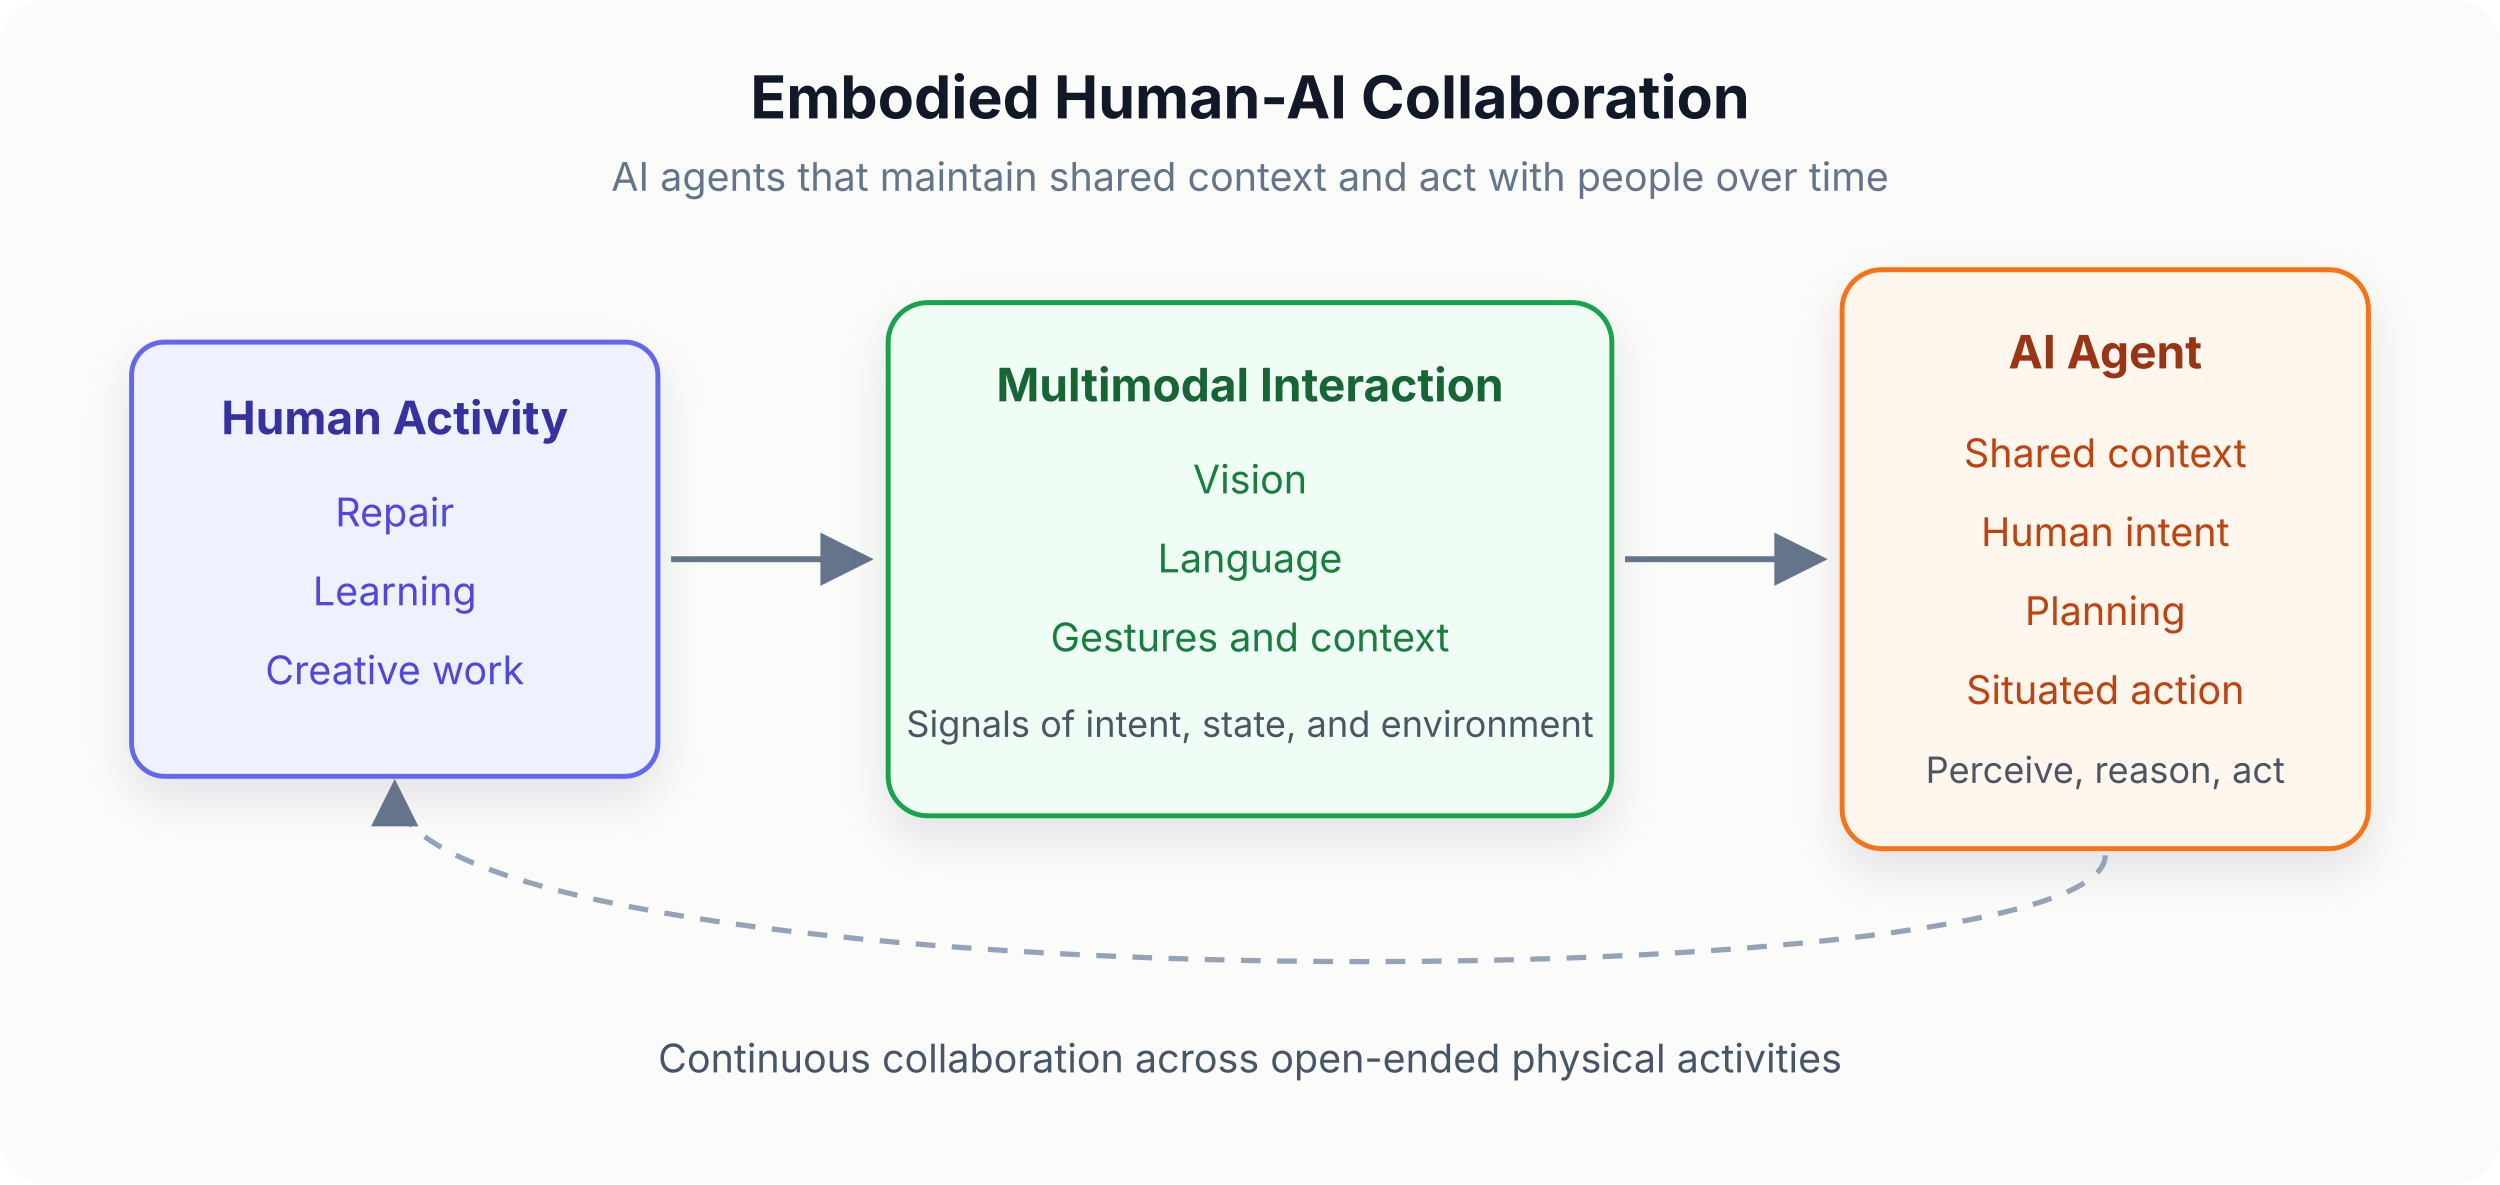
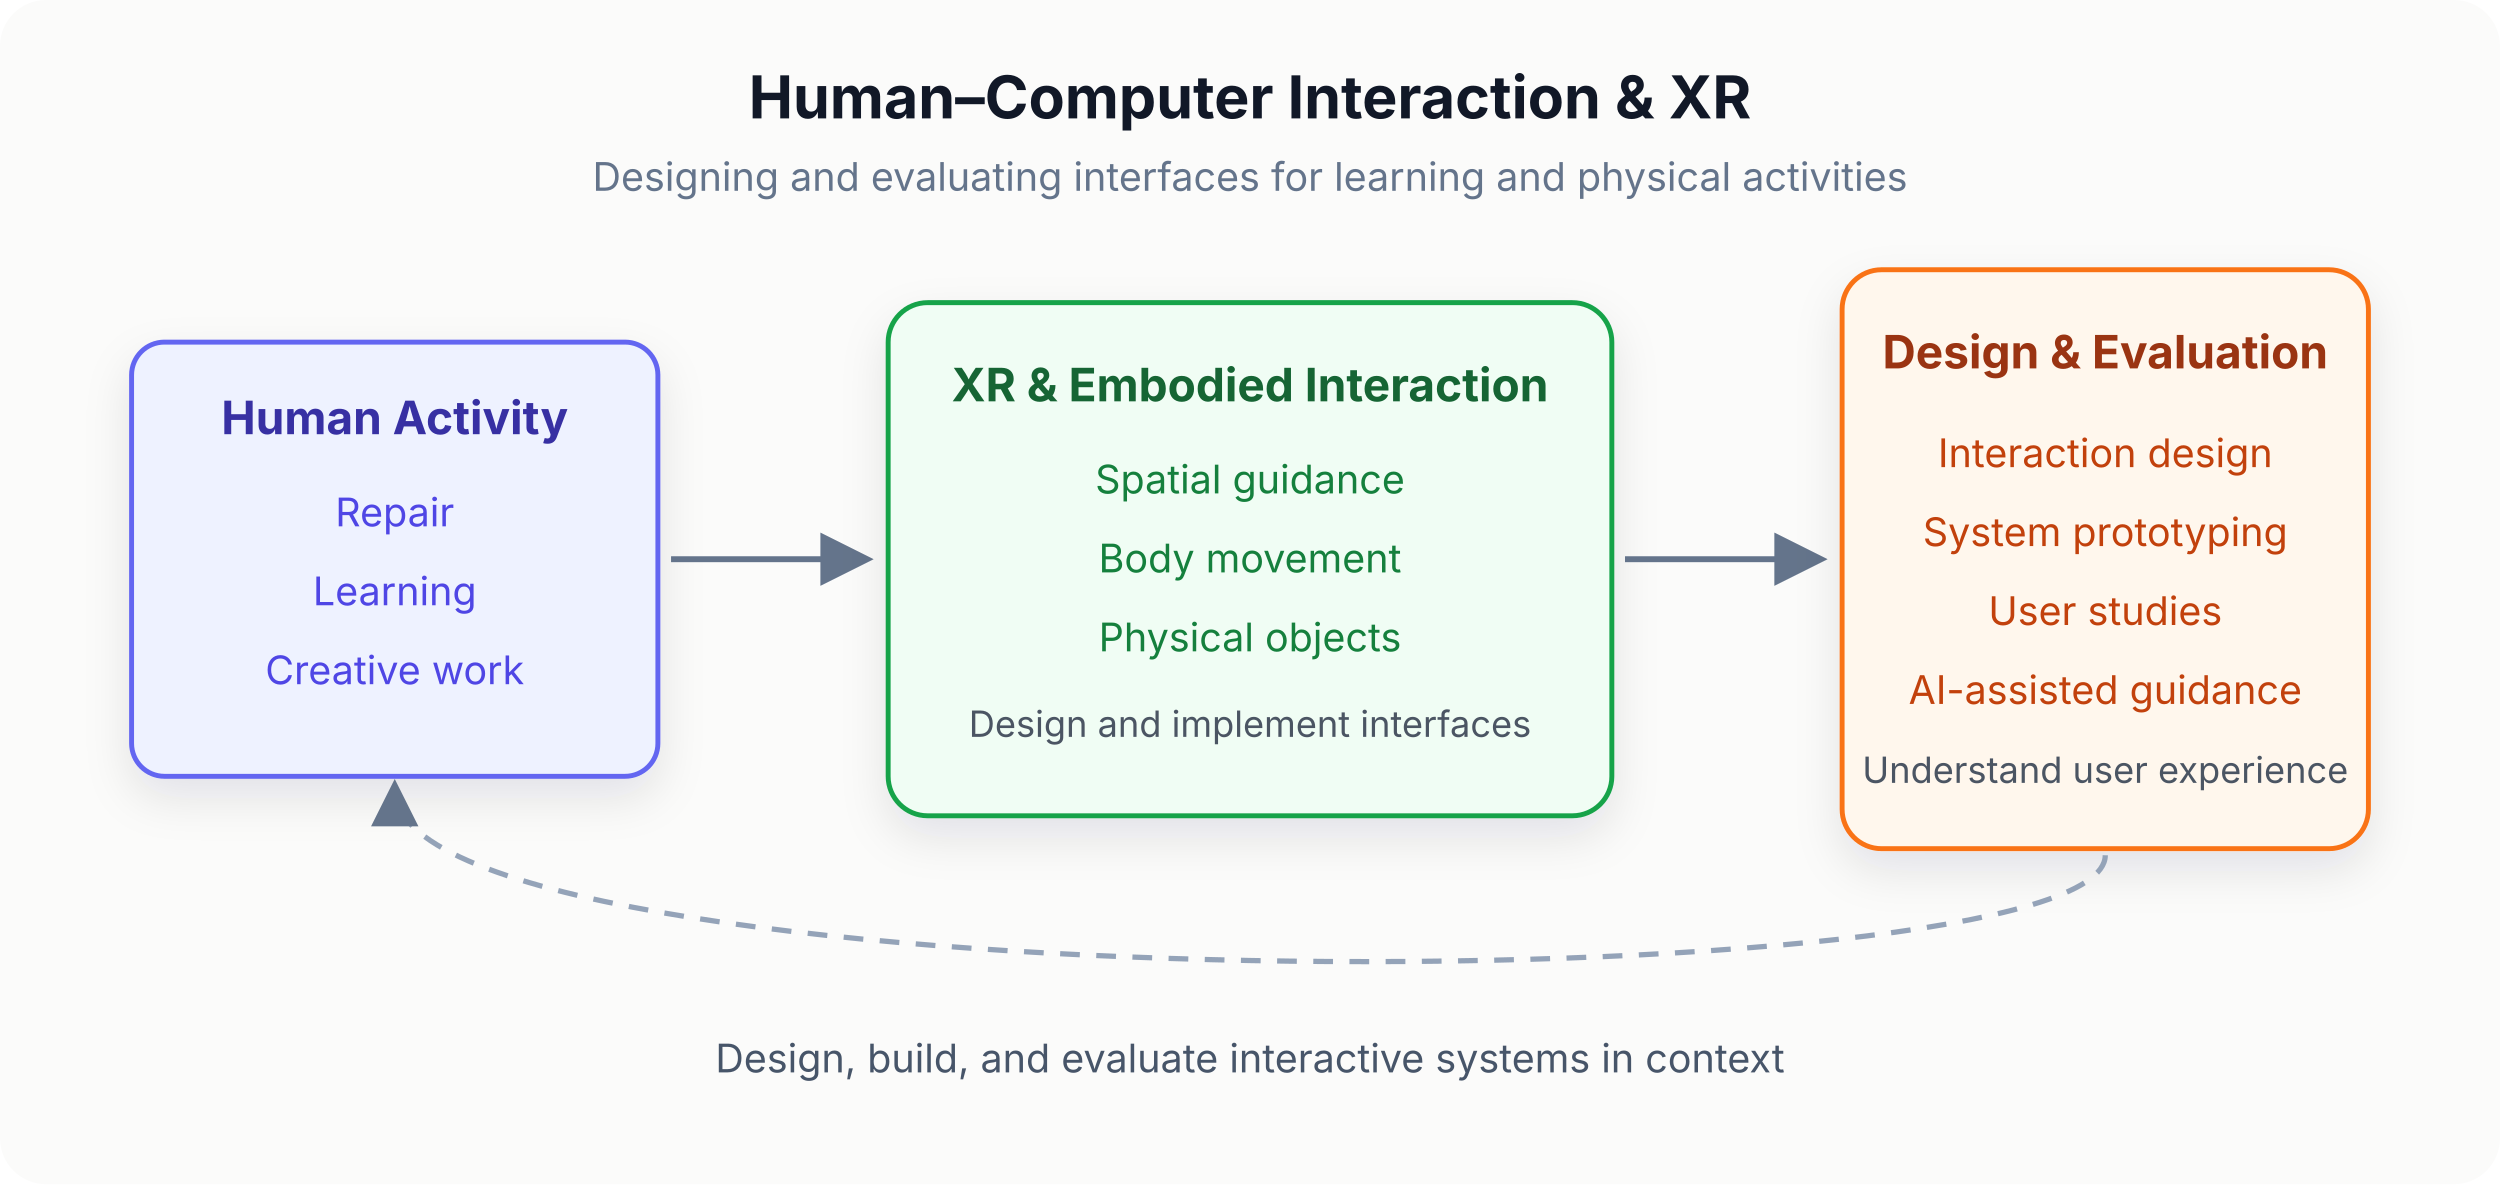
<svg xmlns="http://www.w3.org/2000/svg" viewBox="0 0 760 360" width="760" height="360" font-family="Inter, Helvetica, Arial, sans-serif">
  <rect width="760" height="360" rx="14" fill="#fbfbfa" />
  <defs>
    <marker id="arrow" markerWidth="9" markerHeight="9" refX="7" refY="4.5" orient="auto">
      <path d="M0,0 L9,4.5 L0,9 z" fill="#64748b" />
    </marker>
    <filter id="softShadow" x="-20%" y="-20%" width="140%" height="140%">
      <feDropShadow dx="0" dy="6" stdDeviation="7" flood-color="#0f172a" flood-opacity="0.10" />
    </filter>
  </defs>
-   <text x="380" y="36" text-anchor="middle" font-size="18" font-weight="700" fill="#111827">Embodied Human-AI Collaboration</text>
-   <text x="380" y="58" text-anchor="middle" font-size="12" fill="#64748b">AI agents that maintain shared context and act with people over time</text>
+   <text x="380" y="36" text-anchor="middle" font-size="18" font-weight="700" fill="#111827">Human–Computer Interaction &amp; XR</text>
+   <text x="380" y="58" text-anchor="middle" font-size="12" fill="#64748b">Designing and evaluating interfaces for learning and physical activities</text>
  <rect x="40" y="104" width="160" height="132" rx="10" fill="#eef2ff" stroke="#6366f1" stroke-width="1.5" filter="url(#softShadow)" />
  <text x="120" y="132" text-anchor="middle" font-size="14" font-weight="700" fill="#3730a3">Human Activity</text>
  <text x="120" y="160" text-anchor="middle" font-size="12" fill="#4f46e5">Repair</text>
  <text x="120" y="184" text-anchor="middle" font-size="12" fill="#4f46e5">Learning</text>
  <text x="120" y="208" text-anchor="middle" font-size="12" fill="#4f46e5">Creative work</text>
  <line x1="204" y1="170" x2="262" y2="170" stroke="#64748b" stroke-width="1.8" marker-end="url(#arrow)" />
  <rect x="270" y="92" width="220" height="156" rx="12" fill="#f0fdf4" stroke="#16a34a" stroke-width="1.5" filter="url(#softShadow)" />
-   <text x="380" y="122" text-anchor="middle" font-size="14" font-weight="700" fill="#166534">Multimodal Interaction</text>
-   <text x="380" y="150" text-anchor="middle" font-size="12" fill="#15803d">Vision</text>
-   <text x="380" y="174" text-anchor="middle" font-size="12" fill="#15803d">Language</text>
-   <text x="380" y="198" text-anchor="middle" font-size="12" fill="#15803d">Gestures and context</text>
-   <text x="380" y="224" text-anchor="middle" font-size="11" fill="#4b5563">Signals of intent, state, and environment</text>
+   <text x="380" y="122" text-anchor="middle" font-size="14" font-weight="700" fill="#166534">XR &amp; Embodied Interaction</text>
+   <text x="380" y="150" text-anchor="middle" font-size="12" fill="#15803d">Spatial guidance</text>
+   <text x="380" y="174" text-anchor="middle" font-size="12" fill="#15803d">Body movement</text>
+   <text x="380" y="198" text-anchor="middle" font-size="12" fill="#15803d">Physical objects</text>
+   <text x="380" y="224" text-anchor="middle" font-size="11" fill="#4b5563">Design and implement interfaces</text>
  <line x1="494" y1="170" x2="552" y2="170" stroke="#64748b" stroke-width="1.8" marker-end="url(#arrow)" />
  <rect x="560" y="82" width="160" height="176" rx="12" fill="#fff7ed" stroke="#f97316" stroke-width="1.5" filter="url(#softShadow)" />
-   <text x="640" y="112" text-anchor="middle" font-size="14" font-weight="700" fill="#9a3412">AI Agent</text>
-   <text x="640" y="142" text-anchor="middle" font-size="12" fill="#c2410c">Shared context</text>
-   <text x="640" y="166" text-anchor="middle" font-size="12" fill="#c2410c">Human intent</text>
-   <text x="640" y="190" text-anchor="middle" font-size="12" fill="#c2410c">Planning</text>
-   <text x="640" y="214" text-anchor="middle" font-size="12" fill="#c2410c">Situated action</text>
-   <text x="640" y="238" text-anchor="middle" font-size="11" fill="#4b5563">Perceive, reason, act</text>
+   <text x="640" y="112" text-anchor="middle" font-size="14" font-weight="700" fill="#9a3412">Design &amp; Evaluation</text>
+   <text x="640" y="142" text-anchor="middle" font-size="12" fill="#c2410c">Interaction design</text>
+   <text x="640" y="166" text-anchor="middle" font-size="12" fill="#c2410c">System prototyping</text>
+   <text x="640" y="190" text-anchor="middle" font-size="12" fill="#c2410c">User studies</text>
+   <text x="640" y="214" text-anchor="middle" font-size="12" fill="#c2410c">AI-assisted guidance</text>
+   <text x="640" y="238" text-anchor="middle" font-size="11" fill="#4b5563">Understand user experience</text>
  <path d="M640 260 C640 306, 120 306, 120 240" fill="none" stroke="#94a3b8" stroke-width="1.6" stroke-dasharray="6 5" marker-end="url(#arrow)" />
-   <text x="380" y="326" text-anchor="middle" font-size="12" fill="#475569">Continuous collaboration across open-ended physical activities</text>
+   <text x="380" y="326" text-anchor="middle" font-size="12" fill="#475569">Design, build, and evaluate interactive systems in context</text>
</svg>
